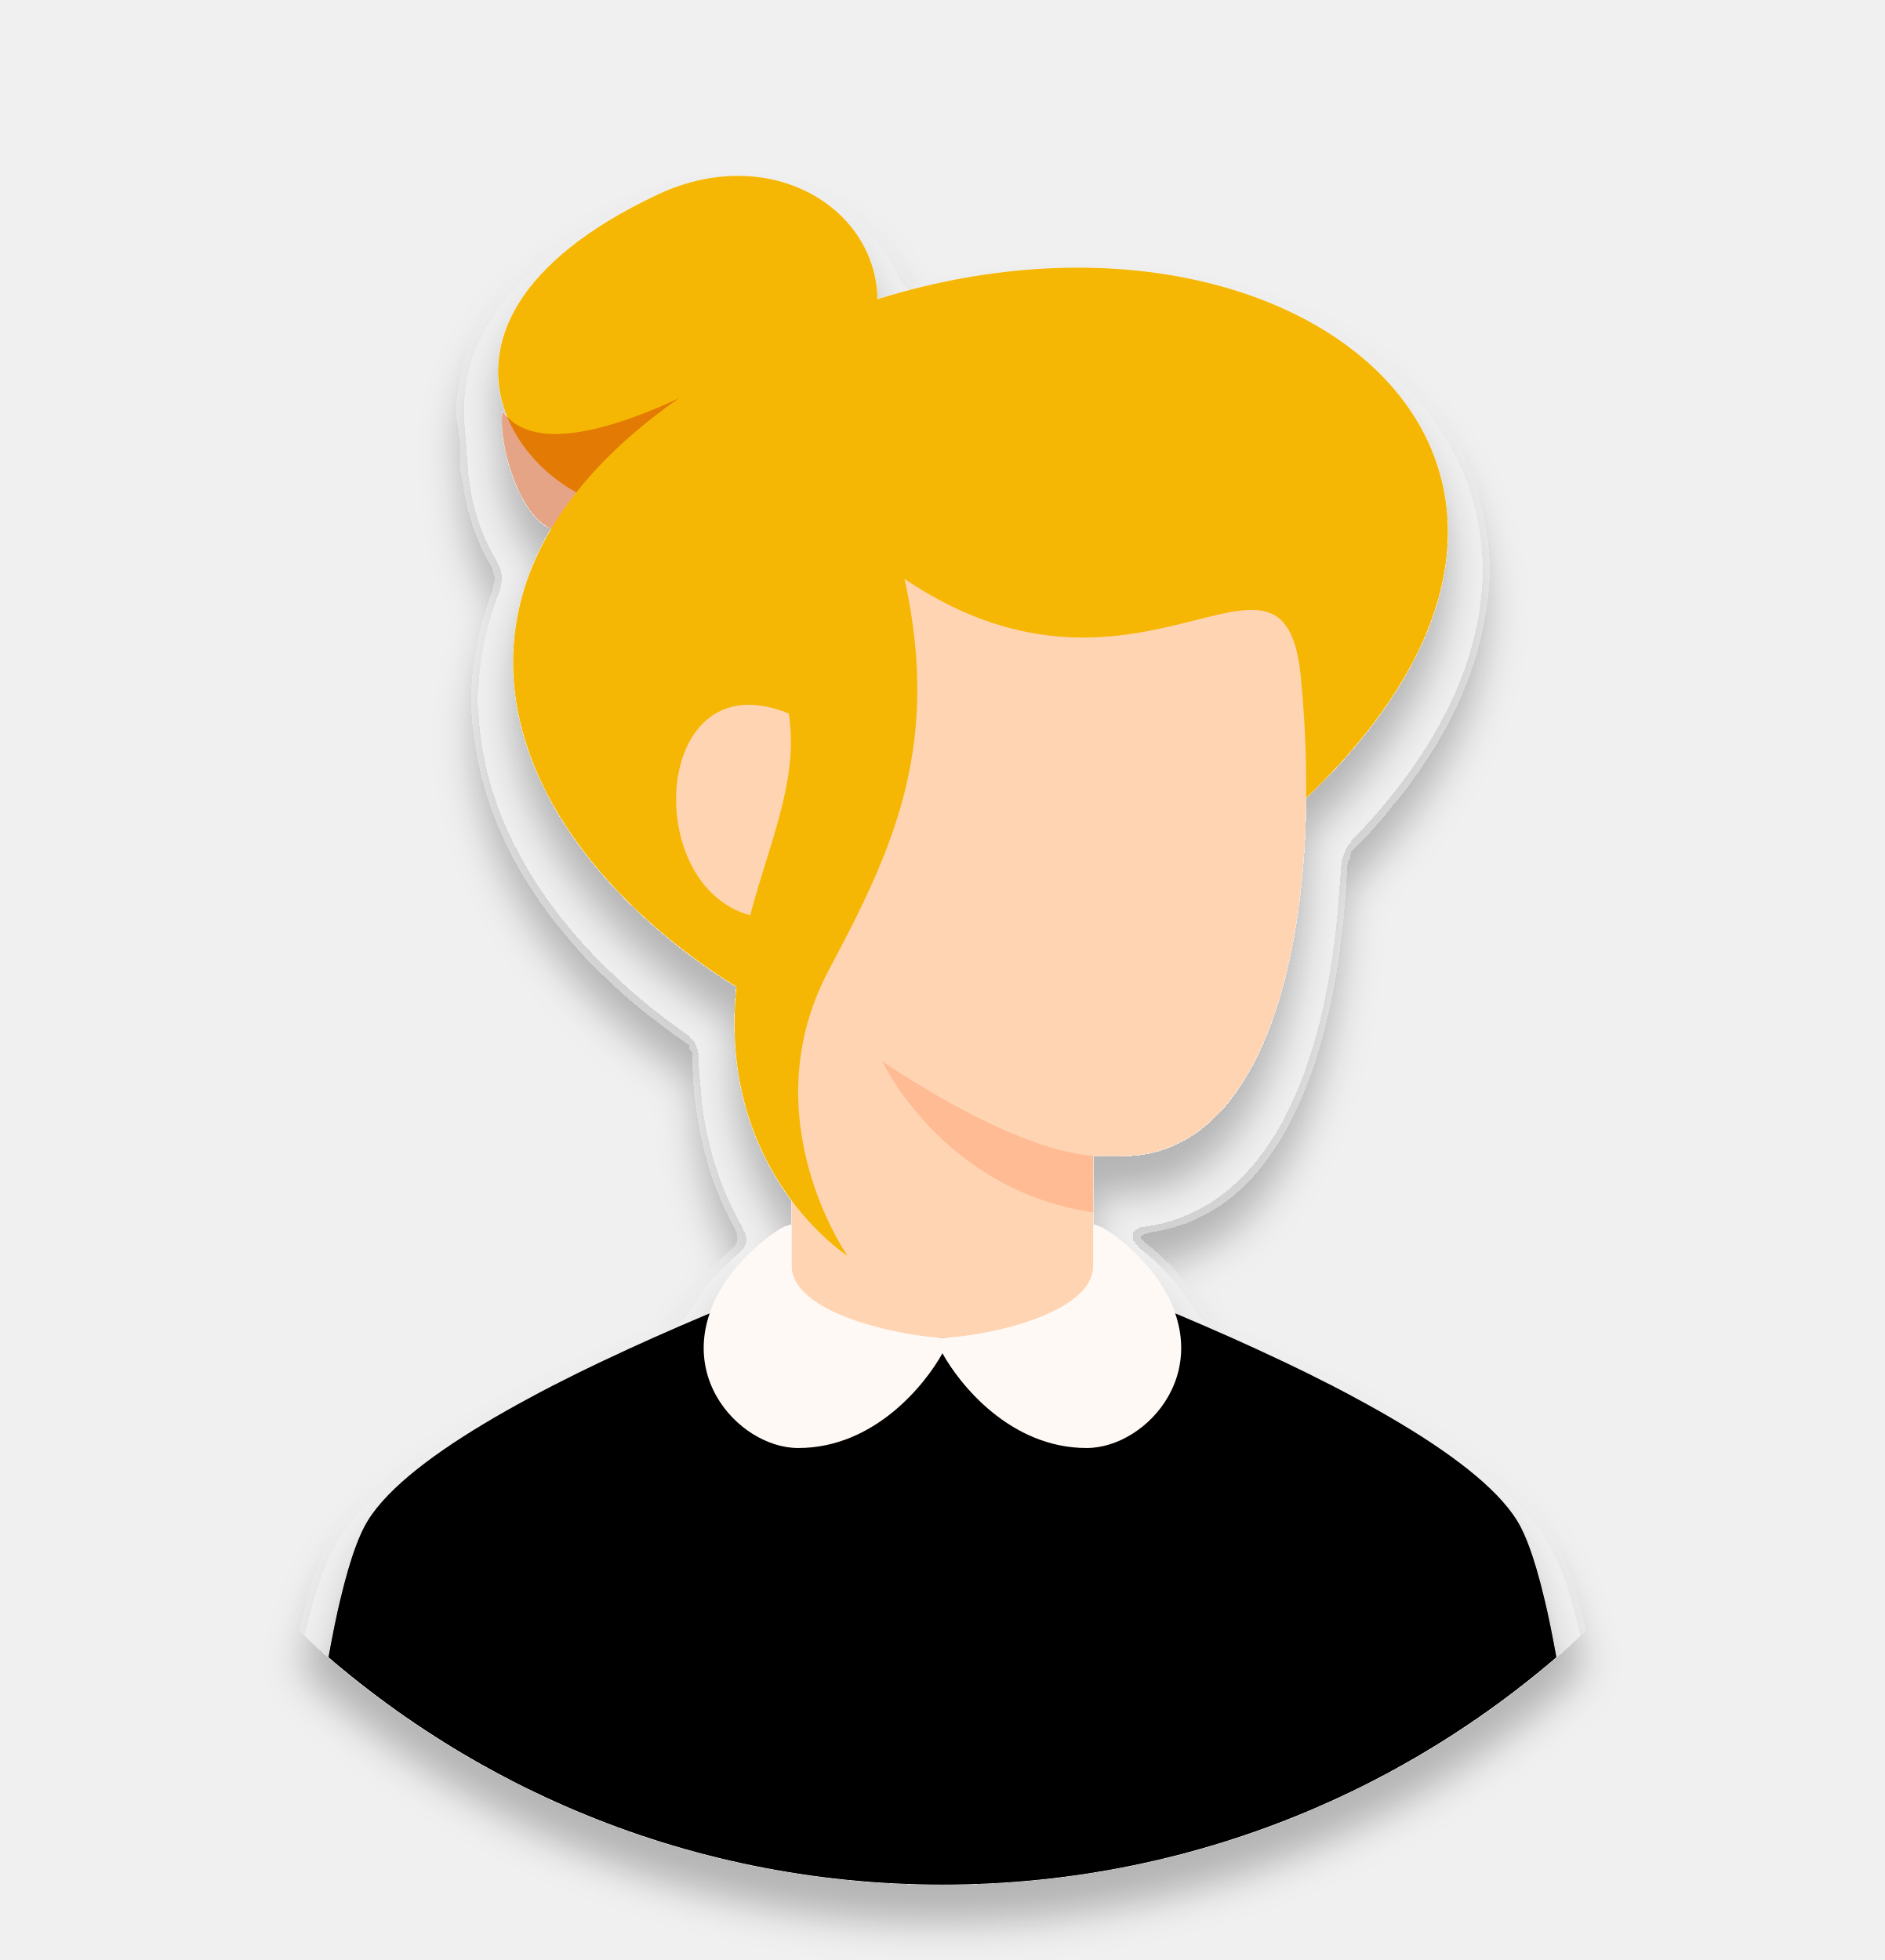
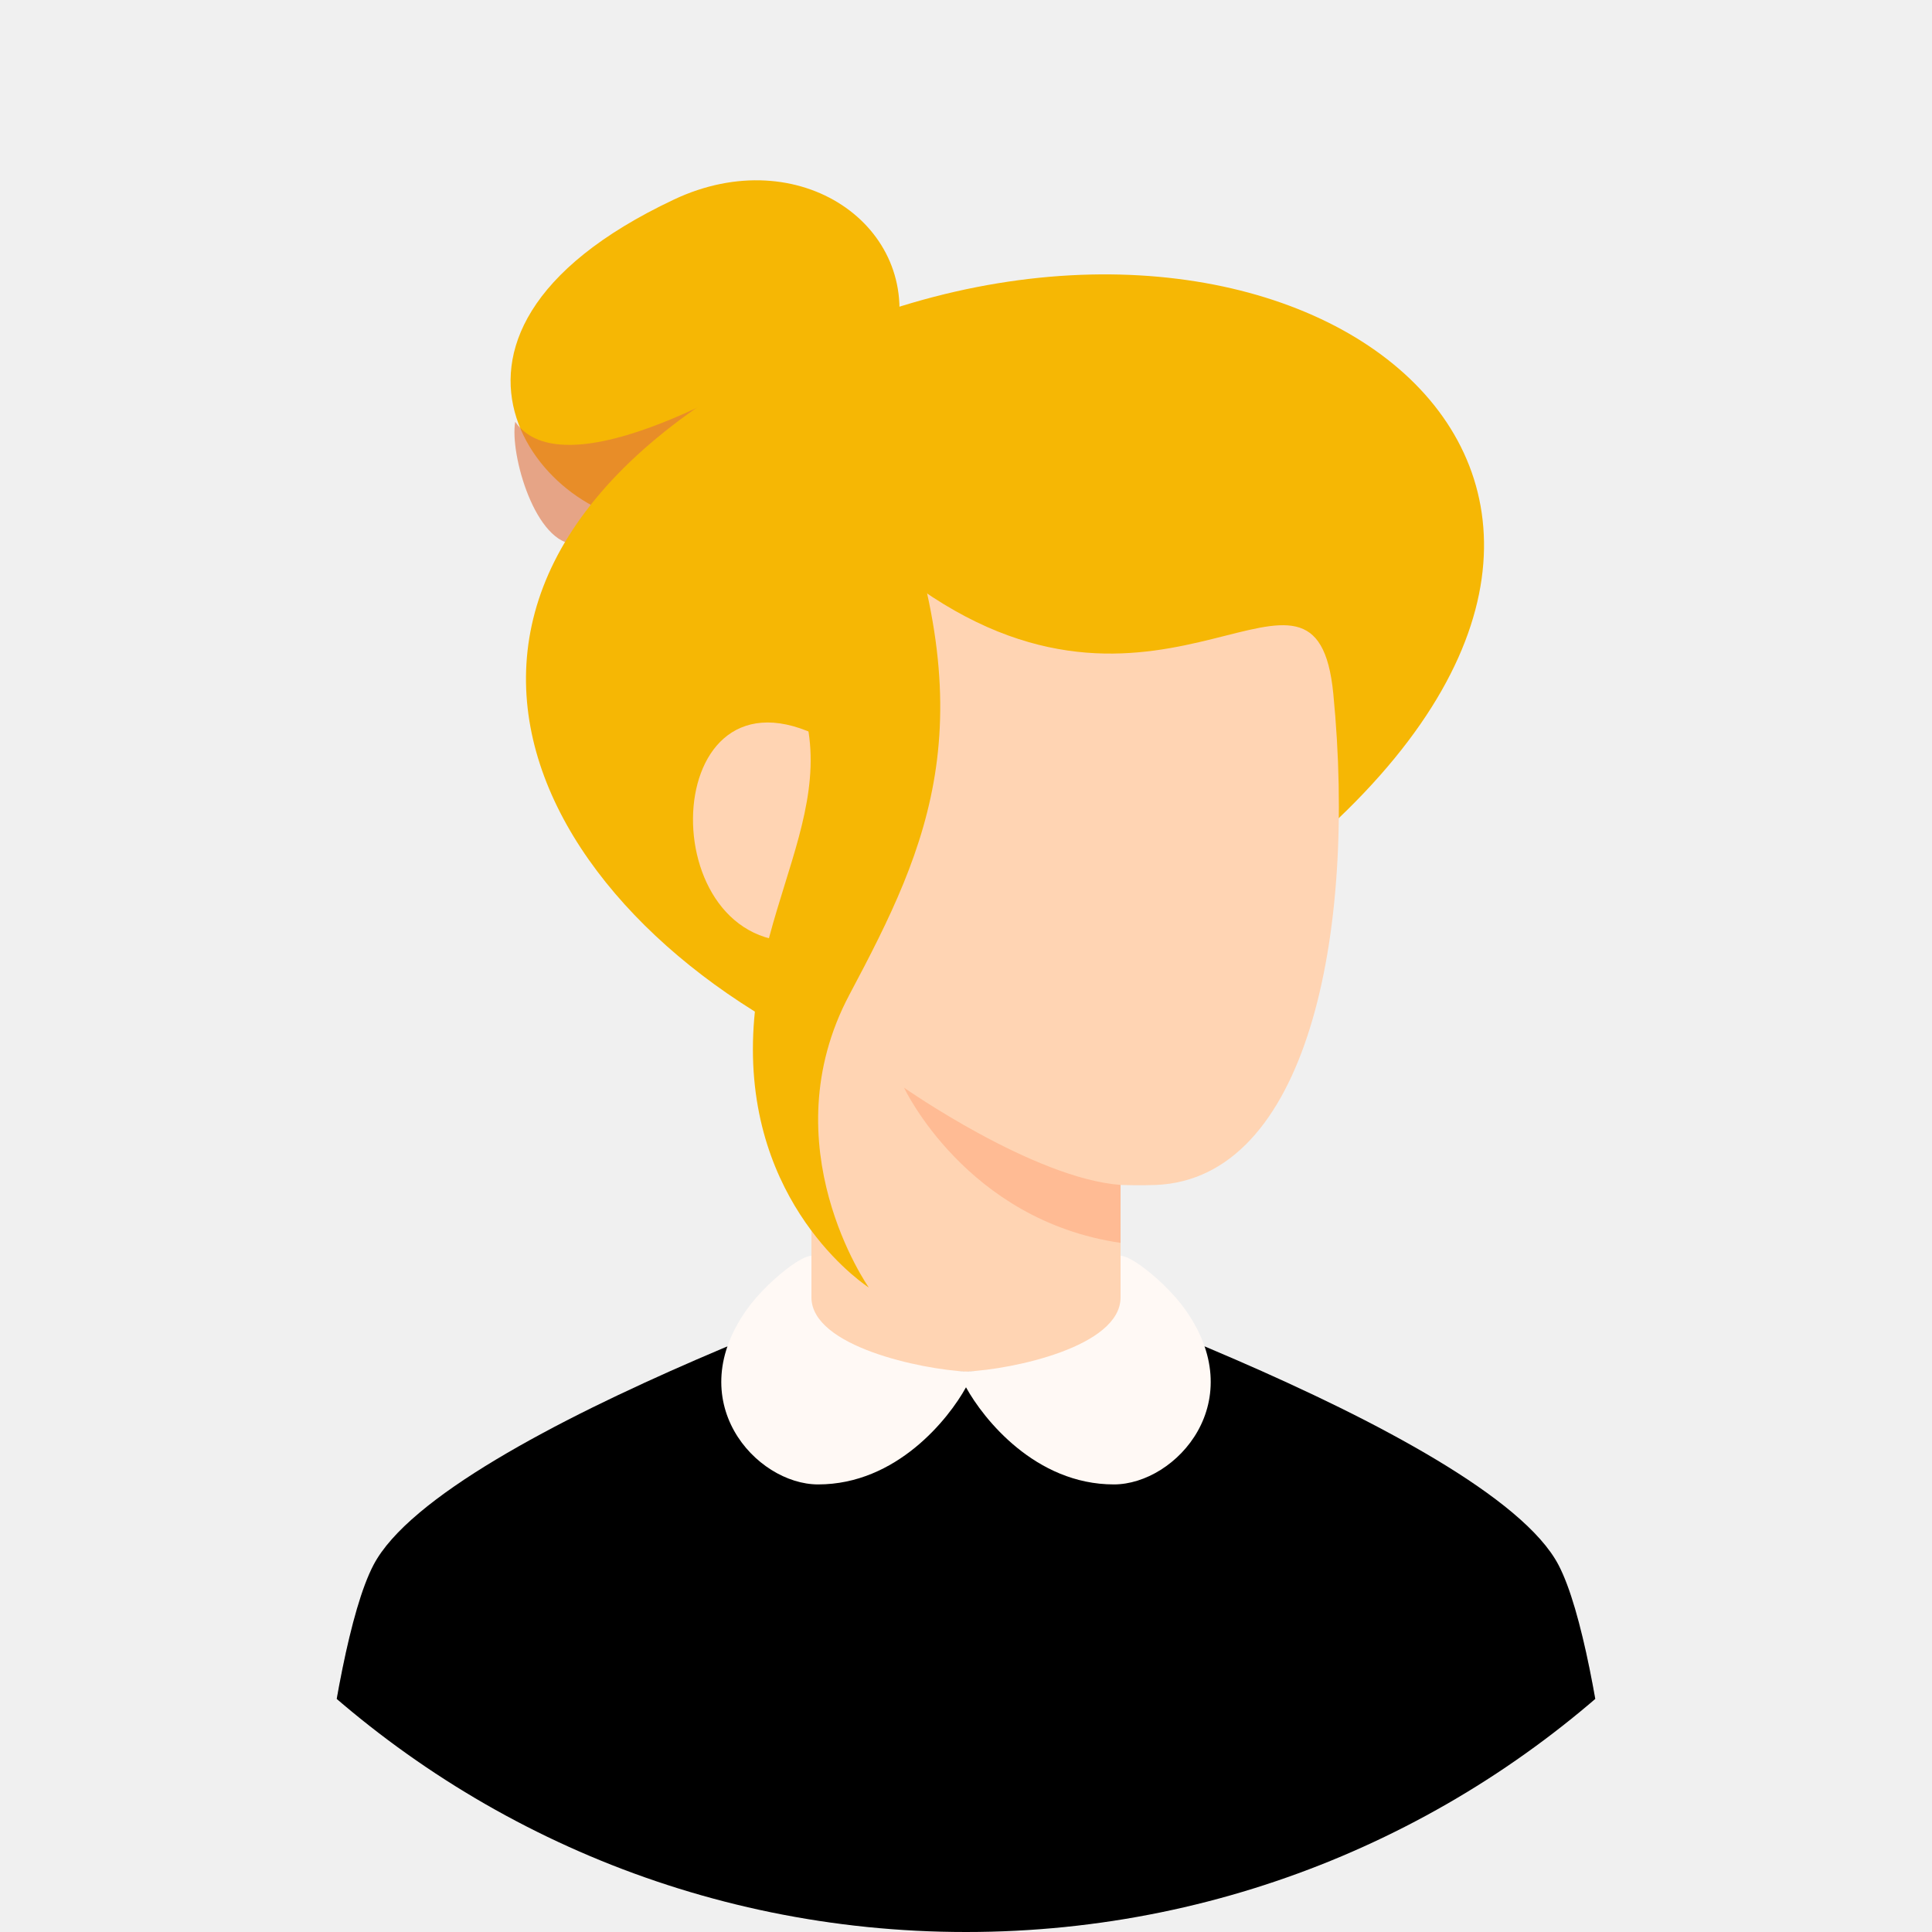
- <svg xmlns="http://www.w3.org/2000/svg" width="200" height="208" viewBox="0 0 200 208" fill="none">
-   <g filter="url(#filter0_d_253_3234)">
-     <g clip-path="url(#clip0_253_3234)">
-       <g filter="url(#filter1_d_253_3234)">
-         <path d="M38.667 162C33.778 171.333 31.334 205.333 31.334 205.333H168.667C168.667 205.333 166.222 171.333 161.334 162C154 148 100 130 100 130C100 130 46 148 38.667 162Z" fill="black" />
-         <mask id="mask0_253_3234" style="mask-type:alpha" maskUnits="userSpaceOnUse" x="31" y="130" width="138" height="76">
-           <path d="M38.667 162C33.778 171.333 31.334 205.333 31.334 205.333H168.667C168.667 205.333 166.222 171.333 161.334 162C154 148 100 130 100 130C100 130 46 148 38.667 162Z" fill="url(#paint0_linear_253_3234)" />
-         </mask>
-         <g mask="url(#mask0_253_3234)">
-           <path opacity="0.4" d="M37.334 199.333C37.334 198.542 37.099 197.769 36.66 197.111C36.22 196.453 35.595 195.941 34.864 195.638C34.133 195.335 33.329 195.256 32.553 195.41C31.777 195.565 31.065 195.945 30.505 196.505C29.946 197.064 29.565 197.777 29.41 198.553C29.256 199.329 29.335 200.133 29.638 200.864C29.941 201.595 30.454 202.22 31.111 202.659C31.769 203.099 32.542 203.333 33.334 203.333C34.395 203.333 35.412 202.912 36.162 202.162C36.912 201.412 37.334 200.394 37.334 199.333ZM64 199.333C64 198.542 63.766 197.769 63.326 197.111C62.887 196.453 62.262 195.941 61.531 195.638C60.8 195.335 59.996 195.256 59.22 195.41C58.444 195.565 57.731 195.945 57.172 196.505C56.612 197.064 56.231 197.777 56.077 198.553C55.923 199.329 56.002 200.133 56.305 200.864C56.608 201.595 57.12 202.22 57.778 202.659C58.436 203.099 59.209 203.333 60 203.333C61.061 203.333 62.079 202.912 62.829 202.162C63.579 201.412 64 200.394 64 199.333ZM90.667 199.333C90.667 198.542 90.432 197.769 89.993 197.111C89.553 196.453 88.929 195.941 88.198 195.638C87.467 195.335 86.663 195.256 85.887 195.41C85.111 195.565 84.398 195.945 83.839 196.505C83.279 197.064 82.898 197.777 82.744 198.553C82.59 199.329 82.669 200.133 82.972 200.864C83.274 201.595 83.787 202.22 84.445 202.659C85.103 203.099 85.876 203.333 86.667 203.333C87.728 203.333 88.745 202.912 89.495 202.162C90.246 201.412 90.667 200.394 90.667 199.333ZM117.334 199.333C117.334 198.542 117.099 197.769 116.66 197.111C116.22 196.453 115.595 195.941 114.864 195.638C114.133 195.335 113.329 195.256 112.553 195.41C111.777 195.565 111.065 195.945 110.505 196.505C109.946 197.064 109.565 197.777 109.411 198.553C109.256 199.329 109.335 200.133 109.638 200.864C109.941 201.595 110.454 202.22 111.111 202.659C111.769 203.099 112.543 203.333 113.334 203.333C114.395 203.333 115.412 202.912 116.162 202.162C116.912 201.412 117.334 200.394 117.334 199.333ZM144 199.333C144 198.542 143.766 197.769 143.326 197.111C142.887 196.453 142.262 195.941 141.531 195.638C140.8 195.335 139.996 195.256 139.22 195.41C138.444 195.565 137.731 195.945 137.172 196.505C136.612 197.064 136.232 197.777 136.077 198.553C135.923 199.329 136.002 200.133 136.305 200.864C136.608 201.595 137.12 202.22 137.778 202.659C138.436 203.099 139.209 203.333 140 203.333C141.061 203.333 142.079 202.912 142.829 202.162C143.579 201.412 144 200.394 144 199.333ZM170.667 199.333C170.667 198.542 170.432 197.769 169.993 197.111C169.553 196.453 168.929 195.941 168.198 195.638C167.467 195.335 166.663 195.256 165.887 195.41C165.111 195.565 164.398 195.945 163.839 196.505C163.279 197.064 162.898 197.777 162.744 198.553C162.59 199.329 162.669 200.133 162.971 200.864C163.274 201.595 163.787 202.22 164.445 202.659C165.103 203.099 165.876 203.333 166.667 203.333C167.728 203.333 168.745 202.912 169.495 202.162C170.246 201.412 170.667 200.394 170.667 199.333V199.333ZM50.667 186C50.667 185.209 50.432 184.436 49.993 183.778C49.553 183.12 48.929 182.607 48.198 182.304C47.467 182.002 46.663 181.923 45.887 182.077C45.111 182.231 44.398 182.612 43.839 183.172C43.279 183.731 42.898 184.444 42.744 185.22C42.59 185.996 42.669 186.8 42.971 187.531C43.274 188.262 43.787 188.886 44.445 189.326C45.102 189.765 45.876 190 46.667 190C47.728 190 48.745 189.579 49.495 188.828C50.246 188.078 50.667 187.061 50.667 186ZM77.334 186C77.334 185.209 77.099 184.436 76.659 183.778C76.22 183.12 75.595 182.607 74.864 182.304C74.133 182.002 73.329 181.923 72.553 182.077C71.777 182.231 71.065 182.612 70.505 183.172C69.946 183.731 69.565 184.444 69.41 185.22C69.256 185.996 69.335 186.8 69.638 187.531C69.941 188.262 70.454 188.886 71.111 189.326C71.769 189.765 72.543 190 73.334 190C74.394 190 75.412 189.579 76.162 188.828C76.912 188.078 77.334 187.061 77.334 186ZM104 186C104 185.209 103.766 184.436 103.326 183.778C102.887 183.12 102.262 182.607 101.531 182.304C100.8 182.002 99.996 181.923 99.22 182.077C98.444 182.231 97.731 182.612 97.172 183.172C96.612 183.731 96.231 184.444 96.077 185.22C95.923 185.996 96.002 186.8 96.305 187.531C96.608 188.262 97.12 188.886 97.778 189.326C98.436 189.765 99.209 190 100 190C101.061 190 102.079 189.579 102.829 188.828C103.579 188.078 104 187.061 104 186ZM130.667 186C130.667 185.209 130.432 184.436 129.993 183.778C129.553 183.12 128.929 182.607 128.198 182.304C127.467 182.002 126.663 181.923 125.887 182.077C125.111 182.231 124.398 182.612 123.839 183.172C123.279 183.731 122.898 184.444 122.744 185.22C122.59 185.996 122.669 186.8 122.971 187.531C123.274 188.262 123.787 188.886 124.445 189.326C125.103 189.765 125.876 190 126.667 190C127.728 190 128.745 189.579 129.495 188.828C130.246 188.078 130.667 187.061 130.667 186ZM157.334 186C157.334 185.209 157.099 184.436 156.66 183.778C156.22 183.12 155.595 182.607 154.864 182.304C154.133 182.002 153.329 181.923 152.553 182.077C151.777 182.231 151.065 182.612 150.505 183.172C149.946 183.731 149.565 184.444 149.411 185.22C149.256 185.996 149.335 186.8 149.638 187.531C149.941 188.262 150.454 188.886 151.111 189.326C151.769 189.765 152.543 190 153.334 190C154.395 190 155.412 189.579 156.162 188.828C156.912 188.078 157.334 187.061 157.334 186ZM37.334 172.667C37.334 171.876 37.099 171.102 36.66 170.444C36.22 169.787 35.595 169.274 34.864 168.971C34.133 168.668 33.329 168.589 32.553 168.744C31.777 168.898 31.065 169.279 30.505 169.838C29.946 170.398 29.565 171.11 29.41 171.886C29.256 172.662 29.335 173.466 29.638 174.197C29.941 174.928 30.454 175.553 31.111 175.993C31.769 176.432 32.542 176.667 33.334 176.667C34.395 176.667 35.412 176.245 36.162 175.495C36.912 174.745 37.334 173.728 37.334 172.667ZM64 172.667C64 171.876 63.766 171.102 63.326 170.444C62.887 169.787 62.262 169.274 61.531 168.971C60.8 168.668 59.996 168.589 59.22 168.744C58.444 168.898 57.731 169.279 57.172 169.838C56.612 170.398 56.231 171.11 56.077 171.886C55.923 172.662 56.002 173.466 56.305 174.197C56.608 174.928 57.12 175.553 57.778 175.993C58.436 176.432 59.209 176.667 60 176.667C61.061 176.667 62.079 176.245 62.829 175.495C63.579 174.745 64 173.728 64 172.667ZM90.667 172.667C90.667 171.876 90.432 171.102 89.993 170.444C89.553 169.787 88.929 169.274 88.198 168.971C87.467 168.668 86.663 168.589 85.887 168.744C85.111 168.898 84.398 169.279 83.839 169.838C83.279 170.398 82.898 171.11 82.744 171.886C82.59 172.662 82.669 173.466 82.972 174.197C83.274 174.928 83.787 175.553 84.445 175.993C85.103 176.432 85.876 176.667 86.667 176.667C87.728 176.667 88.745 176.245 89.495 175.495C90.246 174.745 90.667 173.728 90.667 172.667ZM117.334 172.667C117.334 171.876 117.099 171.102 116.66 170.444C116.22 169.787 115.595 169.274 114.864 168.971C114.133 168.668 113.329 168.589 112.553 168.744C111.777 168.898 111.065 169.279 110.505 169.838C109.946 170.398 109.565 171.11 109.411 171.886C109.256 172.662 109.335 173.466 109.638 174.197C109.941 174.928 110.454 175.553 111.111 175.993C111.769 176.432 112.543 176.667 113.334 176.667C114.395 176.667 115.412 176.245 116.162 175.495C116.912 174.745 117.334 173.728 117.334 172.667ZM144 172.667C144 171.876 143.766 171.102 143.326 170.444C142.887 169.787 142.262 169.274 141.531 168.971C140.8 168.668 139.996 168.589 139.22 168.744C138.444 168.898 137.731 169.279 137.172 169.838C136.612 170.398 136.232 171.11 136.077 171.886C135.923 172.662 136.002 173.466 136.305 174.197C136.608 174.928 137.12 175.553 137.778 175.993C138.436 176.432 139.209 176.667 140 176.667C141.061 176.667 142.079 176.245 142.829 175.495C143.579 174.745 144 173.728 144 172.667ZM170.667 172.667C170.667 171.876 170.432 171.102 169.993 170.444C169.553 169.787 168.929 169.274 168.198 168.971C167.467 168.668 166.663 168.589 165.887 168.744C165.111 168.898 164.398 169.279 163.839 169.838C163.279 170.398 162.898 171.11 162.744 171.886C162.59 172.662 162.669 173.466 162.971 174.197C163.274 174.928 163.787 175.553 164.445 175.993C165.103 176.432 165.876 176.667 166.667 176.667C167.728 176.667 168.745 176.245 169.495 175.495C170.246 174.745 170.667 173.728 170.667 172.667V172.667ZM50.667 159.333C50.667 158.542 50.432 157.769 49.993 157.111C49.553 156.453 48.929 155.941 48.198 155.638C47.467 155.335 46.663 155.256 45.887 155.41C45.111 155.565 44.398 155.945 43.839 156.505C43.279 157.064 42.898 157.777 42.744 158.553C42.59 159.329 42.669 160.133 42.971 160.864C43.274 161.595 43.787 162.22 44.445 162.659C45.102 163.099 45.876 163.333 46.667 163.333C47.728 163.333 48.745 162.912 49.495 162.162C50.246 161.412 50.667 160.394 50.667 159.333ZM77.334 159.333C77.334 158.542 77.099 157.769 76.659 157.111C76.22 156.453 75.595 155.941 74.864 155.638C74.133 155.335 73.329 155.256 72.553 155.41C71.777 155.565 71.065 155.945 70.505 156.505C69.946 157.064 69.565 157.777 69.41 158.553C69.256 159.329 69.335 160.133 69.638 160.864C69.941 161.595 70.454 162.22 71.111 162.659C71.769 163.099 72.543 163.333 73.334 163.333C74.394 163.333 75.412 162.912 76.162 162.162C76.912 161.412 77.334 160.394 77.334 159.333ZM104 159.333C104 158.542 103.766 157.769 103.326 157.111C102.887 156.453 102.262 155.941 101.531 155.638C100.8 155.335 99.996 155.256 99.22 155.41C98.444 155.565 97.731 155.945 97.172 156.505C96.612 157.064 96.231 157.777 96.077 158.553C95.923 159.329 96.002 160.133 96.305 160.864C96.608 161.595 97.12 162.22 97.778 162.659C98.436 163.099 99.209 163.333 100 163.333C101.061 163.333 102.079 162.912 102.829 162.162C103.579 161.412 104 160.394 104 159.333ZM130.667 159.333C130.667 158.542 130.432 157.769 129.993 157.111C129.553 156.453 128.929 155.941 128.198 155.638C127.467 155.335 126.663 155.256 125.887 155.41C125.111 155.565 124.398 155.945 123.839 156.505C123.279 157.064 122.898 157.777 122.744 158.553C122.59 159.329 122.669 160.133 122.971 160.864C123.274 161.595 123.787 162.22 124.445 162.659C125.103 163.099 125.876 163.333 126.667 163.333C127.728 163.333 128.745 162.912 129.495 162.162C130.246 161.412 130.667 160.394 130.667 159.333ZM157.334 159.333C157.334 158.542 157.099 157.769 156.66 157.111C156.22 156.453 155.595 155.941 154.864 155.638C154.133 155.335 153.329 155.256 152.553 155.41C151.777 155.565 151.065 155.945 150.505 156.505C149.946 157.064 149.565 157.777 149.411 158.553C149.256 159.329 149.335 160.133 149.638 160.864C149.941 161.595 150.454 162.22 151.111 162.659C151.769 163.099 152.543 163.333 153.334 163.333C154.395 163.333 155.412 162.912 156.162 162.162C156.912 161.412 157.334 160.394 157.334 159.333ZM37.334 146C37.334 145.209 37.099 144.436 36.66 143.778C36.22 143.12 35.595 142.607 34.864 142.304C34.133 142.002 33.329 141.923 32.553 142.077C31.777 142.231 31.065 142.612 30.505 143.172C29.946 143.731 29.565 144.444 29.41 145.22C29.256 145.996 29.335 146.8 29.638 147.531C29.941 148.262 30.454 148.886 31.111 149.326C31.769 149.765 32.542 150 33.334 150C34.395 150 35.412 149.579 36.162 148.828C36.912 148.078 37.334 147.061 37.334 146ZM64 146C64 145.209 63.766 144.436 63.326 143.778C62.887 143.12 62.262 142.607 61.531 142.304C60.8 142.002 59.996 141.923 59.22 142.077C58.444 142.231 57.731 142.612 57.172 143.172C56.612 143.731 56.231 144.444 56.077 145.22C55.923 145.996 56.002 146.8 56.305 147.531C56.608 148.262 57.12 148.886 57.778 149.326C58.436 149.765 59.209 150 60 150C61.061 150 62.079 149.579 62.829 148.828C63.579 148.078 64 147.061 64 146ZM144 146C144 145.209 143.766 144.436 143.326 143.778C142.887 143.12 142.262 142.607 141.531 142.304C140.8 142.002 139.996 141.923 139.22 142.077C138.444 142.231 137.731 142.612 137.172 143.172C136.612 143.731 136.232 144.444 136.077 145.22C135.923 145.996 136.002 146.8 136.305 147.531C136.608 148.262 137.12 148.886 137.778 149.326C138.436 149.765 139.209 150 140 150C141.061 150 142.079 149.579 142.829 148.828C143.579 148.078 144 147.061 144 146ZM170.667 146C170.667 145.209 170.432 144.436 169.993 143.778C169.553 143.12 168.929 142.607 168.198 142.304C167.467 142.002 166.663 141.923 165.887 142.077C165.111 142.231 164.398 142.612 163.839 143.172C163.279 143.731 162.898 144.444 162.744 145.22C162.59 145.996 162.669 146.8 162.971 147.531C163.274 148.262 163.787 148.886 164.445 149.326C165.103 149.765 165.876 150 166.667 150C167.728 150 168.745 149.579 169.495 148.828C170.246 148.078 170.667 147.061 170.667 146V146Z" fill="black" />
-         </g>
-         <path d="M92.758 35.133C95.424 23.466 82.78 14.514 69.758 20.66C39.091 35.133 57.334 55.333 68.667 54C80.001 52.666 90.091 46.8 92.758 35.133Z" fill="url(#paint1_linear_253_3234)" />
-         <g style="mix-blend-mode:multiply" opacity="0.6">
-           <path d="M81.667 37C81.667 37 59 51.667 53.334 43.667C52.749 47.007 55.438 56.443 59.667 56.333C72.318 56.004 81.667 37 81.667 37Z" fill="#E0713F" />
-         </g>
-         <path d="M85.334 108.667C99.656 115.547 101.745 115.179 133.334 89.333C181.001 50.333 136.001 14.667 87.667 33.667C35.334 56.667 52.867 93.071 85.334 108.667Z" fill="#F6B704" />
-         <path d="M84 136C88.888 144 111.111 144 116 136V122.667C116 122.667 118.175 122.733 119.666 122.667C135.26 122 140.471 96.915 138.024 71.825C136.232 53.451 120.666 78.667 95.333 61C96.333 80.333 88 78.333 84.333 76C67.666 68.333 67.527 99.761 84 97.333V136Z" fill="#FFD4B3" />
-         <path d="M116 122.663C107.003 121.995 93.587 112.597 93.587 112.597C93.587 112.597 100.005 126.327 115.999 128.661L116 122.663Z" fill="#FFBB94" />
-         <path d="M84 134.307V130C82.778 130 79.277 132.888 77.476 135.333C70.359 145 78.254 153.667 84.692 153.667C92.816 153.667 98.2 146.879 100 143.613C101.8 146.88 107.184 153.667 115.308 153.667C121.747 153.667 129.642 145 122.524 135.333C120.724 132.888 117.223 130 116 130V134.307C116 139.405 104.84 141.765 100.022 141.983C95.462 141.765 84 139.405 84 134.307Z" fill="#FFF9F5" />
-         <path d="M91.607 47.618C102.274 74.285 96.274 87.285 87.941 102.952C79.607 118.618 89.941 133.285 89.941 133.285C89.941 133.285 77.941 125.618 77.941 108.618C77.941 91.618 89.941 80.952 79.941 66.952C69.941 52.952 80.941 20.952 91.607 47.618Z" fill="url(#paint2_linear_253_3234)" />
-       </g>
+ <svg xmlns="http://www.w3.org/2000/svg" xmlns:xlink="http://www.w3.org/1999/xlink" fill="none" height="200" viewBox="0 0 200 200" width="200">
+   <linearGradient id="a" gradientUnits="userSpaceOnUse" x1="100" x2="100" y1="130" y2="205.333">
+     <stop offset="0" stop-color="#806a6a" />
+     <stop offset="1" stop-color="#665654" />
+   </linearGradient>
+   <linearGradient id="b">
+     <stop offset="0" stop-color="#f6b704" />
+     <stop offset="1" stop-color="#f6b704" />
+   </linearGradient>
+   <linearGradient id="c" gradientUnits="userSpaceOnUse" x1="72.986" x2="72.986" xlink:href="#b" y1="54.063" y2="18.663" />
+   <linearGradient id="d" gradientUnits="userSpaceOnUse" x1="86.672" x2="86.672" xlink:href="#b" y1="133.285" y2="37.333" />
+   <clipPath id="e">
+     <rect height="200" rx="100" width="200" />
+   </clipPath>
+   <mask id="f" height="76" maskUnits="userSpaceOnUse" width="138" x="31" y="130">
+     <path d="m38.667 162c-4.889 9.333-7.333 43.333-7.333 43.333h137.333s-2.445-34-7.333-43.333c-7.334-14-61.334-32-61.334-32s-54 18-61.333 32z" fill="url(#a)" />
+   </mask>
+   <g clip-path="url(#e)">
+     <path d="m38.667 162c-4.889 9.333-7.333 43.333-7.333 43.333h137.333s-2.445-34-7.333-43.333c-7.334-14-61.334-32-61.334-32s-54 18-61.333 32z" fill="#000" />
+     <g mask="url(#f)">
+       <path d="m37.334 199.333c0-.791-.234-1.564-.674-2.222-.44-.658-1.064-1.17-1.795-1.473s-1.535-.382-2.311-.228c-.776.155-1.489.535-2.048 1.095-.559.559-.94 1.272-1.095 2.048-.154.776-.075 1.58.228 2.311.303.731.816 1.356 1.473 1.795.658.44 1.431.674 2.222.674 1.061 0 2.078-.421 2.829-1.171.75-.75 1.171-1.768 1.171-2.829zm26.667 0c0-.791-.235-1.564-.674-2.222s-1.064-1.17-1.795-1.473c-.731-.303-1.535-.382-2.311-.228-.776.155-1.489.535-2.048 1.095-.559.559-.94 1.272-1.095 2.048-.154.776-.075 1.58.228 2.311.303.731.815 1.356 1.473 1.795.658.44 1.431.674 2.222.674 1.061 0 2.078-.421 2.829-1.171.75-.75 1.171-1.768 1.171-2.829zm26.667 0c0-.791-.235-1.564-.674-2.222-.44-.658-1.064-1.17-1.795-1.473s-1.535-.382-2.311-.228c-.776.155-1.489.535-2.048 1.095-.559.559-.94 1.272-1.095 2.048-.154.776-.075 1.58.228 2.311.303.731.815 1.356 1.473 1.795.658.44 1.431.674 2.222.674 1.061 0 2.078-.421 2.828-1.171.75-.75 1.172-1.768 1.172-2.829zm26.667 0c0-.791-.235-1.564-.674-2.222-.44-.658-1.065-1.17-1.796-1.473s-1.535-.382-2.311-.228c-.776.155-1.488.535-2.048 1.095-.559.559-.94 1.272-1.094 2.048-.155.776-.076 1.58.227 2.311s.816 1.356 1.473 1.795c.658.44 1.432.674 2.223.674 1.061 0 2.078-.421 2.828-1.171s1.172-1.768 1.172-2.829zm26.666 0c0-.791-.234-1.564-.674-2.222-.439-.658-1.064-1.17-1.795-1.473s-1.535-.382-2.311-.228c-.776.155-1.489.535-2.048 1.095-.56.559-.94 1.272-1.095 2.048-.154.776-.075 1.58.228 2.311s.815 1.356 1.473 1.795c.658.44 1.431.674 2.222.674 1.061 0 2.079-.421 2.829-1.171s1.171-1.768 1.171-2.829zm26.667 0c0-.791-.235-1.564-.674-2.222-.44-.658-1.064-1.17-1.795-1.473s-1.535-.382-2.311-.228c-.776.155-1.489.535-2.048 1.095-.56.559-.941 1.272-1.095 2.048s-.075 1.58.227 2.311c.303.731.816 1.356 1.474 1.795.658.44 1.431.674 2.222.674 1.061 0 2.078-.421 2.828-1.171.751-.75 1.172-1.768 1.172-2.829zm-120-13.333c0-.791-.235-1.564-.674-2.222-.44-.658-1.064-1.171-1.795-1.474-.731-.302-1.535-.381-2.311-.227s-1.489.535-2.048 1.095c-.559.559-.94 1.272-1.095 2.048-.154.776-.075 1.58.228 2.311.303.731.815 1.355 1.473 1.795.658.439 1.431.674 2.222.674 1.061 0 2.078-.421 2.828-1.172.75-.75 1.172-1.767 1.172-2.828zm26.667 0c0-.791-.235-1.564-.674-2.222-.44-.658-1.064-1.171-1.795-1.474-.731-.302-1.535-.381-2.311-.227s-1.489.535-2.048 1.095c-.559.559-.94 1.272-1.095 2.048-.154.776-.075 1.58.228 2.311.303.731.816 1.355 1.473 1.795.658.439 1.431.674 2.222.674 1.061 0 2.078-.421 2.828-1.172.75-.75 1.172-1.767 1.172-2.828zm26.666 0c0-.791-.234-1.564-.674-2.222-.439-.658-1.064-1.171-1.795-1.474-.731-.302-1.535-.381-2.311-.227-.776.154-1.489.535-2.048 1.095-.559.559-.94 1.272-1.095 2.048-.154.776-.075 1.58.228 2.311.303.731.815 1.355 1.473 1.795.658.439 1.431.674 2.222.674 1.061 0 2.079-.421 2.829-1.172.75-.75 1.171-1.767 1.171-2.828zm26.667 0c0-.791-.235-1.564-.674-2.222-.44-.658-1.064-1.171-1.795-1.474-.731-.302-1.535-.381-2.311-.227s-1.489.535-2.048 1.095c-.56.559-.941 1.272-1.095 2.048s-.075 1.58.227 2.311c.303.731.816 1.355 1.474 1.795.658.439 1.431.674 2.222.674 1.061 0 2.078-.421 2.828-1.172.751-.75 1.172-1.767 1.172-2.828zm26.667 0c0-.791-.235-1.564-.674-2.222-.44-.658-1.065-1.171-1.796-1.474-.731-.302-1.535-.381-2.311-.227s-1.488.535-2.048 1.095c-.559.559-.94 1.272-1.094 2.048-.155.776-.076 1.58.227 2.311s.816 1.355 1.473 1.795c.658.439 1.432.674 2.223.674 1.061 0 2.078-.421 2.828-1.172.75-.75 1.172-1.767 1.172-2.828zm-120-13.333c0-.791-.234-1.565-.674-2.223-.44-.657-1.064-1.17-1.795-1.473s-1.535-.382-2.311-.227c-.776.154-1.489.535-2.048 1.094-.559.56-.94 1.272-1.095 2.048-.154.776-.075 1.58.228 2.311.303.731.816 1.356 1.473 1.796.658.439 1.431.674 2.222.674 1.061 0 2.078-.422 2.829-1.172.75-.75 1.171-1.767 1.171-2.828zm26.667 0c0-.791-.235-1.565-.674-2.223-.44-.657-1.064-1.17-1.795-1.473-.731-.303-1.535-.382-2.311-.227-.776.154-1.489.535-2.048 1.094-.559.56-.94 1.272-1.095 2.048-.154.776-.075 1.58.228 2.311.303.731.815 1.356 1.473 1.796.658.439 1.431.674 2.222.674 1.061 0 2.078-.422 2.829-1.172.75-.75 1.171-1.767 1.171-2.828zm26.667 0c0-.791-.235-1.565-.674-2.223-.44-.657-1.064-1.17-1.795-1.473s-1.535-.382-2.311-.227c-.776.154-1.489.535-2.048 1.094-.559.56-.94 1.272-1.095 2.048-.154.776-.075 1.58.228 2.311.303.731.815 1.356 1.473 1.796.658.439 1.431.674 2.222.674 1.061 0 2.078-.422 2.828-1.172.75-.75 1.172-1.767 1.172-2.828zm26.667 0c0-.791-.235-1.565-.674-2.223-.44-.657-1.065-1.17-1.796-1.473s-1.535-.382-2.311-.227c-.776.154-1.488.535-2.048 1.094-.559.56-.94 1.272-1.094 2.048-.155.776-.076 1.58.227 2.311s.816 1.356 1.473 1.796c.658.439 1.432.674 2.223.674 1.061 0 2.078-.422 2.828-1.172s1.172-1.767 1.172-2.828zm26.666 0c0-.791-.234-1.565-.674-2.223-.439-.657-1.064-1.17-1.795-1.473s-1.535-.382-2.311-.227c-.776.154-1.489.535-2.048 1.094-.56.56-.94 1.272-1.095 2.048-.154.776-.075 1.58.228 2.311s.815 1.356 1.473 1.796c.658.439 1.431.674 2.222.674 1.061 0 2.079-.422 2.829-1.172s1.171-1.767 1.171-2.828zm26.667 0c0-.791-.235-1.565-.674-2.223-.44-.657-1.064-1.17-1.795-1.473s-1.535-.382-2.311-.227c-.776.154-1.489.535-2.048 1.094-.56.56-.941 1.272-1.095 2.048s-.075 1.58.227 2.311c.303.731.816 1.356 1.474 1.796.658.439 1.431.674 2.222.674 1.061 0 2.078-.422 2.828-1.172.751-.75 1.172-1.767 1.172-2.828zm-120-13.334c0-.791-.235-1.564-.674-2.222-.44-.658-1.064-1.17-1.795-1.473s-1.535-.382-2.311-.228c-.776.155-1.489.535-2.048 1.095-.559.559-.94 1.272-1.095 2.048-.154.776-.075 1.58.228 2.311.303.731.815 1.356 1.473 1.795.658.44 1.431.674 2.222.674 1.061 0 2.078-.421 2.828-1.171.75-.75 1.172-1.768 1.172-2.829zm26.667 0c0-.791-.235-1.564-.674-2.222-.44-.658-1.064-1.17-1.795-1.473s-1.535-.382-2.311-.228c-.776.155-1.489.535-2.048 1.095-.559.559-.94 1.272-1.095 2.048-.154.776-.075 1.58.228 2.311.303.731.816 1.356 1.473 1.795.658.44 1.431.674 2.222.674 1.061 0 2.078-.421 2.828-1.171.75-.75 1.172-1.768 1.172-2.829zm26.666 0c0-.791-.234-1.564-.674-2.222-.439-.658-1.064-1.17-1.795-1.473s-1.535-.382-2.311-.228c-.776.155-1.489.535-2.048 1.095-.559.559-.94 1.272-1.095 2.048-.154.776-.075 1.58.228 2.311.303.731.815 1.356 1.473 1.795.658.44 1.431.674 2.222.674 1.061 0 2.079-.421 2.829-1.171s1.171-1.768 1.171-2.829zm26.667 0c0-.791-.235-1.564-.674-2.222-.44-.658-1.064-1.17-1.795-1.473s-1.535-.382-2.311-.228c-.776.155-1.489.535-2.048 1.095-.56.559-.941 1.272-1.095 2.048s-.075 1.58.227 2.311c.303.731.816 1.356 1.474 1.795.658.44 1.431.674 2.222.674 1.061 0 2.078-.421 2.828-1.171.751-.75 1.172-1.768 1.172-2.829zm26.667 0c0-.791-.235-1.564-.674-2.222-.44-.658-1.065-1.17-1.796-1.473s-1.535-.382-2.311-.228c-.776.155-1.488.535-2.048 1.095-.559.559-.94 1.272-1.094 2.048-.155.776-.076 1.58.227 2.311s.816 1.356 1.473 1.795c.658.44 1.432.674 2.223.674 1.061 0 2.078-.421 2.828-1.171s1.172-1.768 1.172-2.829zm-120-13.333c0-.791-.234-1.564-.674-2.222-.44-.658-1.064-1.171-1.795-1.474-.731-.302-1.535-.381-2.311-.227s-1.489.535-2.048 1.095c-.559.559-.94 1.272-1.095 2.048-.154.776-.075 1.58.228 2.311.303.731.816 1.355 1.473 1.795.658.439 1.431.674 2.222.674 1.061 0 2.078-.421 2.829-1.172.75-.75 1.171-1.767 1.171-2.828zm26.667 0c0-.791-.235-1.564-.674-2.222s-1.064-1.171-1.795-1.474c-.731-.302-1.535-.381-2.311-.227-.776.154-1.489.535-2.048 1.095-.559.559-.94 1.272-1.095 2.048-.154.776-.075 1.58.228 2.311.303.731.815 1.355 1.473 1.795.658.439 1.431.674 2.222.674 1.061 0 2.078-.421 2.829-1.172.75-.75 1.171-1.767 1.171-2.828zm80 0c0-.791-.234-1.564-.674-2.222-.439-.658-1.064-1.171-1.795-1.474-.731-.302-1.535-.381-2.311-.227s-1.489.535-2.048 1.095c-.56.559-.94 1.272-1.095 2.048-.154.776-.075 1.58.228 2.311s.815 1.355 1.473 1.795c.658.439 1.431.674 2.222.674 1.061 0 2.079-.421 2.829-1.172.75-.75 1.171-1.767 1.171-2.828zm26.667 0c0-.791-.235-1.564-.674-2.222-.44-.658-1.064-1.171-1.795-1.474-.731-.302-1.535-.381-2.311-.227s-1.489.535-2.048 1.095c-.56.559-.941 1.272-1.095 2.048s-.075 1.58.227 2.311c.303.731.816 1.355 1.474 1.795.658.439 1.431.674 2.222.674 1.061 0 2.078-.421 2.828-1.172.751-.75 1.172-1.767 1.172-2.828z" fill="#000" opacity=".4" />
    </g>
+     <path d="m92.758 35.133c2.667-11.667-9.978-20.619-23-14.473-30.667 14.473-12.424 34.673-1.091 33.34 11.333-1.333 21.424-7.2 24.091-18.867z" fill="url(#c)" />
+     <path d="m81.667 37s-22.667 14.667-28.333 6.667c-.585 3.341 2.104 12.777 6.333 12.667 12.651-.329 22-19.333 22-19.333z" fill="#e0713f" opacity=".6" />
+     <path d="m85.334 108.667c14.322 6.88 16.411 6.512 48-19.334 47.667-39 2.667-74.667-45.667-55.667-52.333 23-34.801 59.405-2.333 75z" fill="#f6b704" />
+     <path d="m84 136c4.889 8 27.111 8 32 0v-13.333s2.175.066 3.666 0c15.594-.667 20.805-25.752 18.358-50.842-1.792-18.375-17.358 6.841-42.691-10.825 1 19.333-7.333 17.333-11 15-16.667-7.667-16.806 23.761-.333 21.333z" fill="#ffd4b3" />
+     <path d="m116 122.663c-8.997-.668-22.413-10.066-22.413-10.066s6.418 13.73 22.412 16.064z" fill="#ffbb94" />
+     <path d="m84 134.307v-4.307c-1.223 0-4.723 2.888-6.524 5.333-7.117 9.667.777 18.334 7.216 18.334 8.124 0 13.508-6.788 15.308-10.054 1.8 3.267 7.184 10.054 15.308 10.054 6.439 0 14.334-8.667 7.216-18.334-1.8-2.445-5.301-5.333-6.524-5.333v4.307c0 5.098-11.16 7.458-15.978 7.676-4.56-.218-16.022-2.578-16.022-7.676z" fill="#fff9f5" />
+     <path d="m91.607 47.618c10.667 26.667 4.667 39.667-3.667 55.334-8.333 15.666 2 30.333 2 30.333s-12-7.667-12-24.667c0-17 12-27.666 2-41.666s1-46 11.667-19.333z" fill="url(#d)" />
  </g>
-   <defs>
-     <filter id="filter0_d_253_3234" x="-4" y="0" width="208" height="208" filterUnits="userSpaceOnUse" color-interpolation-filters="sRGB">
-       <feFlood flood-opacity="0" result="BackgroundImageFix" />
-       <feColorMatrix in="SourceAlpha" type="matrix" values="0 0 0 0 0 0 0 0 0 0 0 0 0 0 0 0 0 0 127 0" result="hardAlpha" />
-       <feOffset dy="4" />
-       <feGaussianBlur stdDeviation="2" />
-       <feComposite in2="hardAlpha" operator="out" />
-       <feColorMatrix type="matrix" values="0 0 0 0 0 0 0 0 0 0 0 0 0 0 0 0 0 0 0.25 0" />
-       <feBlend mode="normal" in2="BackgroundImageFix" result="effect1_dropShadow_253_3234" />
-       <feBlend mode="normal" in="SourceGraphic" in2="effect1_dropShadow_253_3234" result="shape" />
-     </filter>
-     <filter id="filter1_d_253_3234" x="27.334" y="18.663" width="145.333" height="194.67" filterUnits="userSpaceOnUse" color-interpolation-filters="sRGB">
-       <feFlood flood-opacity="0" result="BackgroundImageFix" />
-       <feColorMatrix in="SourceAlpha" type="matrix" values="0 0 0 0 0 0 0 0 0 0 0 0 0 0 0 0 0 0 127 0" result="hardAlpha" />
-       <feOffset dy="4" />
-       <feGaussianBlur stdDeviation="2" />
-       <feComposite in2="hardAlpha" operator="out" />
-       <feColorMatrix type="matrix" values="0 0 0 0 0 0 0 0 0 0 0 0 0 0 0 0 0 0 0.25 0" />
-       <feBlend mode="normal" in2="BackgroundImageFix" result="effect1_dropShadow_253_3234" />
-       <feBlend mode="normal" in="SourceGraphic" in2="effect1_dropShadow_253_3234" result="shape" />
-     </filter>
-     <linearGradient id="paint0_linear_253_3234" x1="100" y1="130" x2="100" y2="205.333" gradientUnits="userSpaceOnUse">
-       <stop stop-color="#806A6A" />
-       <stop offset="1" stop-color="#665654" />
-     </linearGradient>
-     <linearGradient id="paint1_linear_253_3234" x1="72.986" y1="54.063" x2="72.986" y2="18.663" gradientUnits="userSpaceOnUse">
-       <stop stop-color="#F6B704" />
-       <stop offset="1" stop-color="#F6B704" />
-     </linearGradient>
-     <linearGradient id="paint2_linear_253_3234" x1="86.672" y1="133.285" x2="86.672" y2="37.333" gradientUnits="userSpaceOnUse">
-       <stop stop-color="#F6B704" />
-       <stop offset="1" stop-color="#F6B704" />
-     </linearGradient>
-     <clipPath id="clip0_253_3234">
-       <rect width="200" height="200" rx="100" fill="white" />
-     </clipPath>
-   </defs>
</svg>
